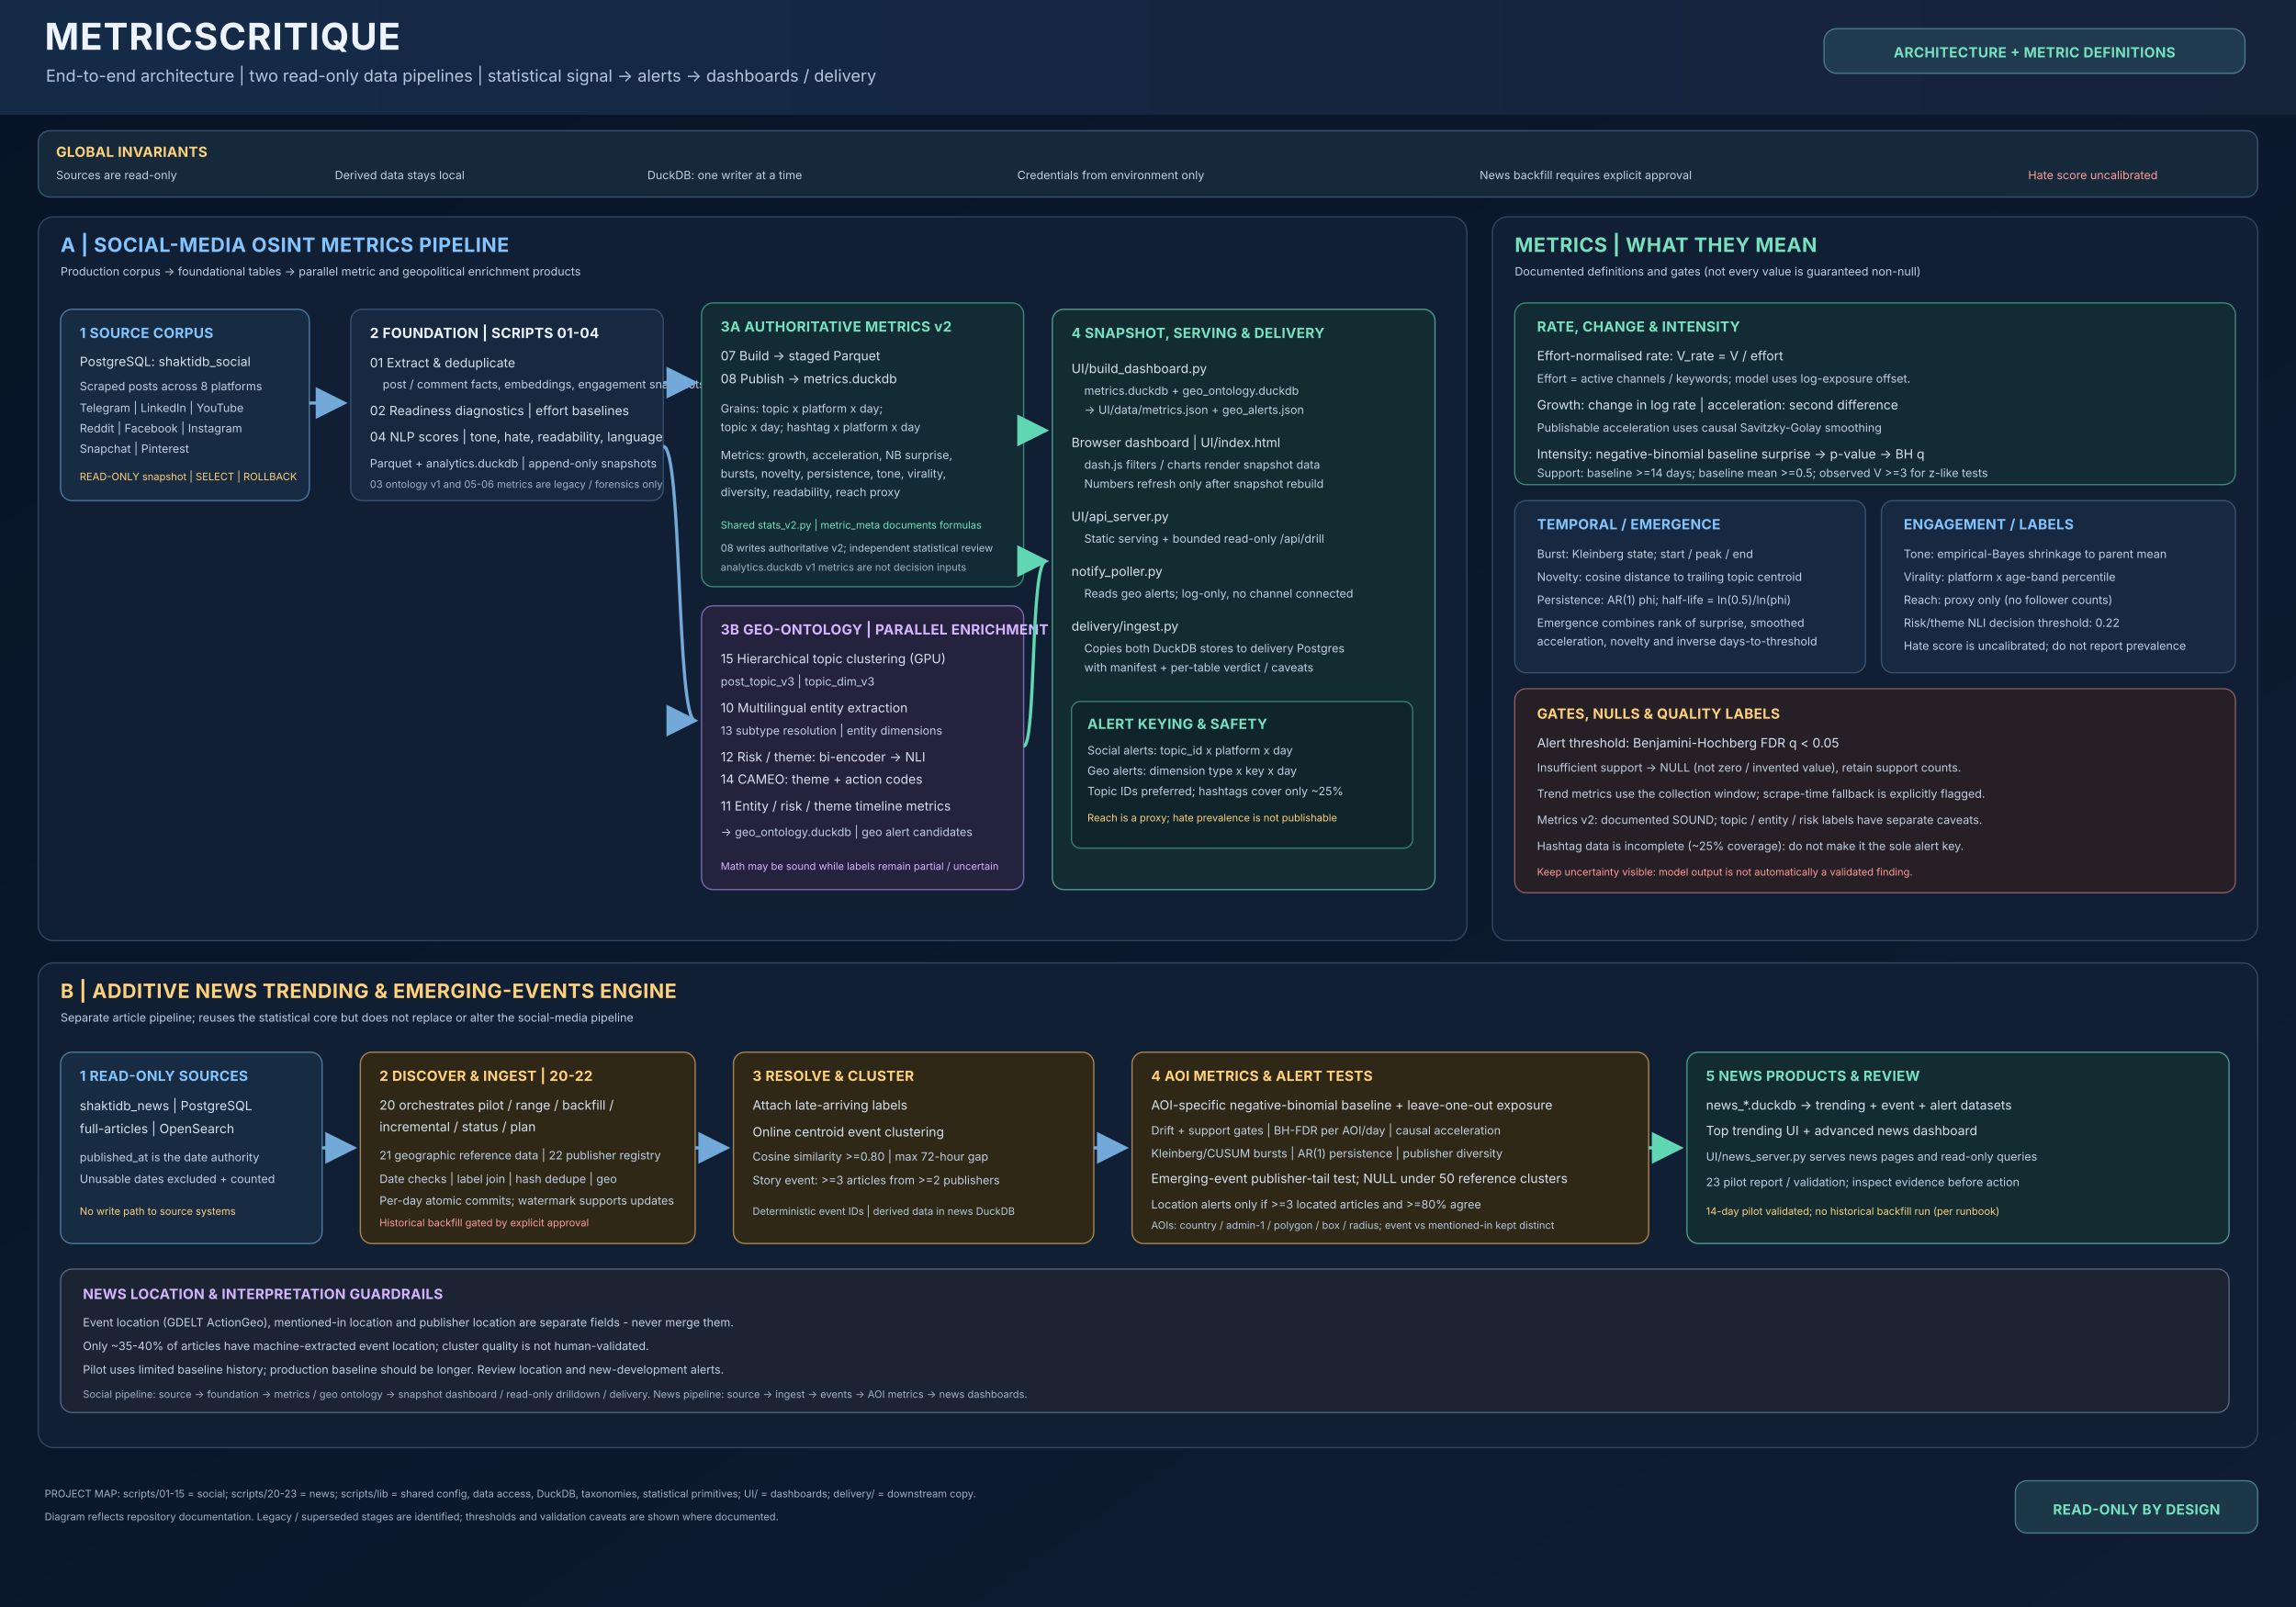
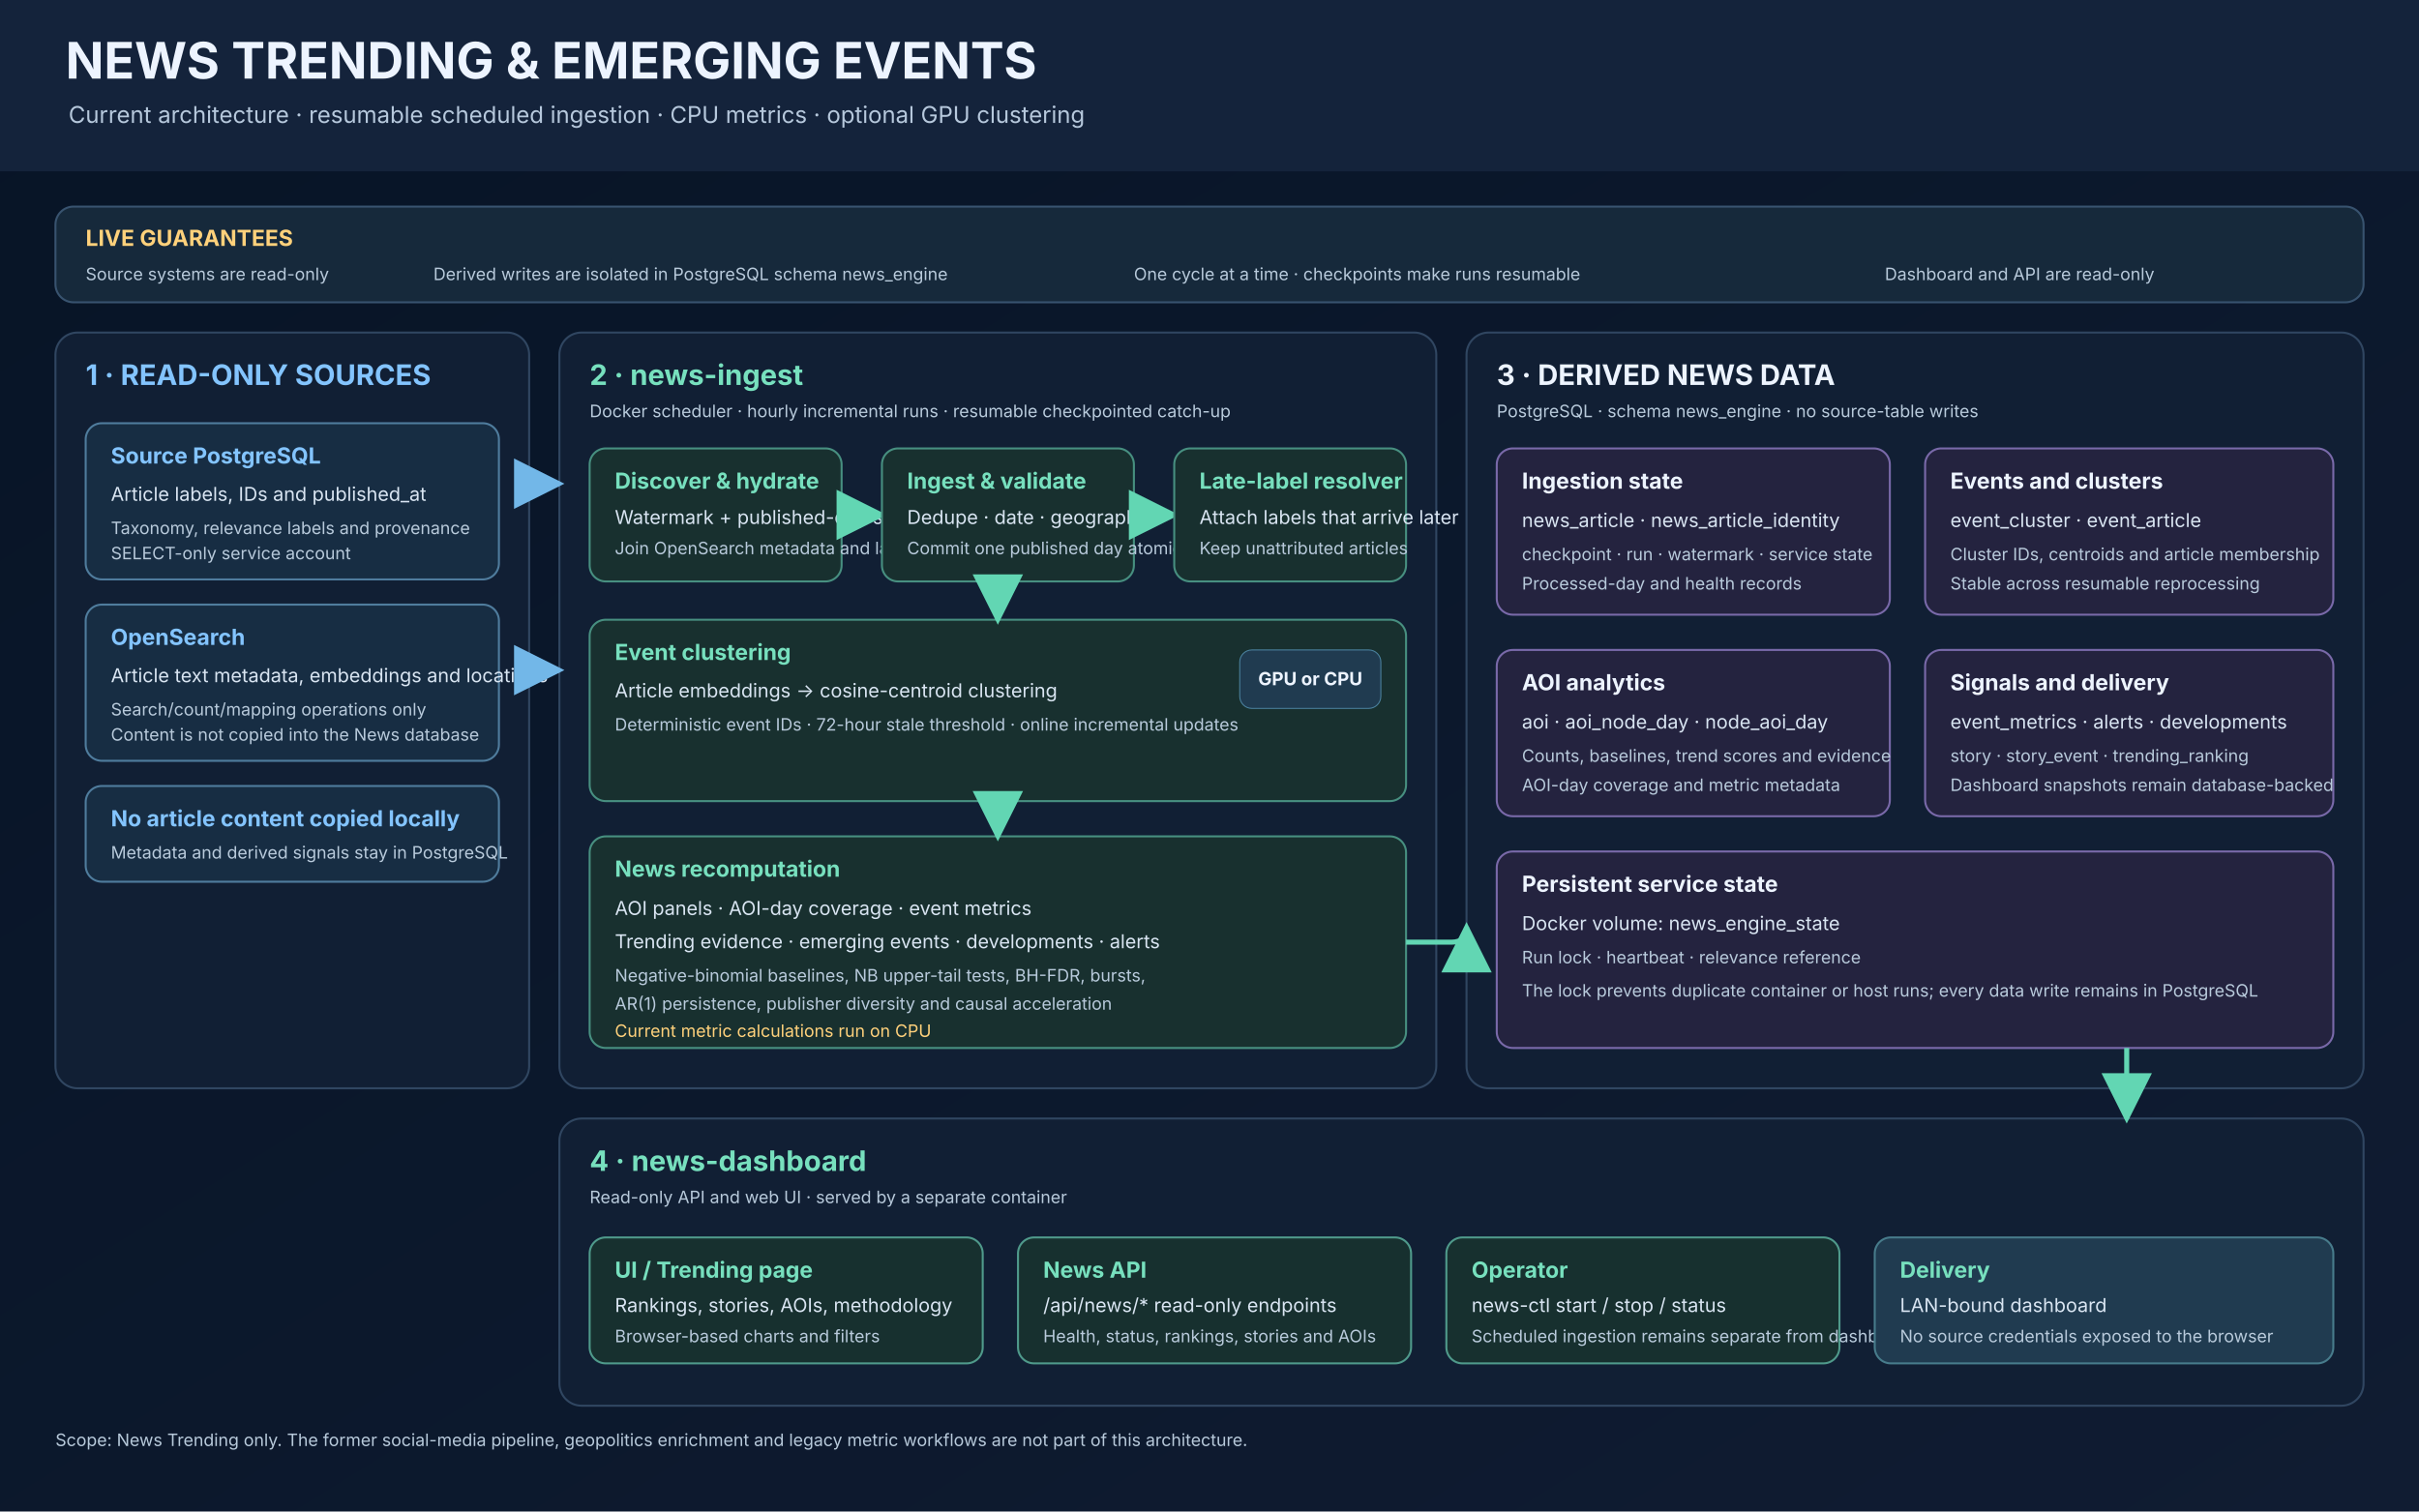
- <svg xmlns="http://www.w3.org/2000/svg" width="3600" height="2520" viewBox="0 0 3600 2520">
+ <svg xmlns="http://www.w3.org/2000/svg" width="2400" height="1500" viewBox="0 0 2400 1500">
  <defs>
    <linearGradient id="bg" x1="0" y1="0" x2="1" y2="1">
      <stop offset="0" stop-color="#071426" />
      <stop offset="1" stop-color="#101c32" />
    </linearGradient>
-     <linearGradient id="head" x1="0" y1="0" x2="1" y2="0">
-       <stop offset="0" stop-color="#142b48" />
-       <stop offset="1" stop-color="#17223b" />
-     </linearGradient>
    <marker id="arrow" markerWidth="12" markerHeight="12" refX="10" refY="6" orient="auto">
-       <path d="M1,1 L11,6 L1,11 Z" fill="#72a9d9" />
+       <path d="M1,1 L11,6 L1,11 Z" fill="#72b7e8" />
    </marker>
    <marker id="arrowGreen" markerWidth="12" markerHeight="12" refX="10" refY="6" orient="auto">
-       <path d="M1,1 L11,6 L1,11 Z" fill="#61d6b3" />
+       <path d="M1,1 L11,6 L1,11 Z" fill="#62d6b3" />
    </marker>
    <style>
-       text { font-family: Inter, "Segoe UI", Arial, sans-serif; fill: #edf4ff; }
-       .title { font-size: 58px; font-weight: 750; letter-spacing: 1.4px; }
-       .subtitle { font-size: 26px; fill: #b4c6dc; }
-       .section { font-size: 31px; font-weight: 750; letter-spacing: .7px; }
-       .label { font-size: 22px; font-weight: 700; letter-spacing: .4px; }
-       .body { font-size: 20px; fill: #d5e1ef; }
-       .small { font-size: 18px; fill: #bfd0e2; }
-       .tiny { font-size: 16px; fill: #b6c8dc; }
-       .muted { fill: #9fb2c8; }
-       .green { fill: #77e0be; }
-       .blue { fill: #83c4ff; }
-       .gold { fill: #ffd17b; }
-       .red { fill: #ff9b9b; }
-       .purple { fill: #d4b5ff; }
-       .panel { fill: #111f34; stroke: #304661; stroke-width: 2; }
-       .card { fill: #172941; stroke: #38536f; stroke-width: 2; }
-       .source { fill: #172b42; stroke: #4e789a; stroke-width: 2; }
-       .metric { fill: #132b34; stroke: #398a78; stroke-width: 2; }
-       .geo { fill: #25223d; stroke: #786ab0; stroke-width: 2; }
-       .news { fill: #302817; stroke: #aa8550; stroke-width: 2; }
-       .output { fill: #132c32; stroke: #4f9a8b; stroke-width: 2; }
-       .line { fill: none; stroke: #72a9d9; stroke-width: 5; marker-end: url(#arrow); }
-       .lineGreen { fill: none; stroke: #61d6b3; stroke-width: 5; marker-end: url(#arrowGreen); }
-       .dash { stroke-dasharray: 10 10; }
+       text { font-family: Inter, "Segoe UI", Arial, sans-serif; fill:#edf4ff; }
+       .title { font-size:50px; font-weight:750; }
+       .subtitle { font-size:23px; fill:#b6c8dc; }
+       .section { font-size:28px; font-weight:750; }
+       .label { font-size:22px; font-weight:700; }
+       .body { font-size:19px; fill:#d9e5f2; }
+       .small { font-size:17px; fill:#b8cadb; }
+       .panel { fill:#111f34; stroke:#304661; stroke-width:2; }
+       .card { fill:#172941; stroke:#3d5876; stroke-width:2; }
+       .source { fill:#172d43; stroke:#4f7c9d; stroke-width:2; }
+       .process { fill:#18302f; stroke:#478f80; stroke-width:2; }
+       .store { fill:#24233f; stroke:#7969a9; stroke-width:2; }
+       .output { fill:#17302f; stroke:#4f9a8b; stroke-width:2; }
+       .line { fill:none; stroke:#72b7e8; stroke-width:5; marker-end:url(#arrow); }
+       .lineGreen { fill:none; stroke:#62d6b3; stroke-width:5; marker-end:url(#arrowGreen); }
+       .green { fill:#77e0be; }
+       .blue { fill:#83c4ff; }
+       .gold { fill:#ffd17b; }
    </style>
  </defs>
-   <rect width="3600" height="2520" fill="url(#bg)" />
-   <rect x="0" y="0" width="3600" height="180" fill="url(#head)" />
-   <text x="70" y="78" class="title">METRICSCRITIQUE</text>
-   <text x="72" y="128" class="subtitle">End-to-end architecture | two read-only data pipelines | statistical signal -&gt; alerts -&gt; dashboards / delivery</text>
-   <rect x="2860" y="45" width="660" height="70" rx="20" fill="#203b50" stroke="#477b8b" stroke-width="2" />
-   <text x="3190" y="90" class="label green" text-anchor="middle">ARCHITECTURE + METRIC DEFINITIONS</text>
-   <rect x="60" y="205" width="3480" height="104" rx="18" fill="#16293b" stroke="#38536f" stroke-width="2" />
-   <text x="88" y="246" class="label gold">GLOBAL INVARIANTS</text>
-   <text x="88" y="281" class="small">Sources are read-only</text>
-   <text x="525" y="281" class="small">Derived data stays local</text>
-   <text x="1015" y="281" class="small">DuckDB: one writer at a time</text>
-   <text x="1595" y="281" class="small">Credentials from environment only</text>
-   <text x="2320" y="281" class="small">News backfill requires explicit approval</text>
-   <text x="3180" y="281" class="small red">Hate score uncalibrated</text>
-   <rect x="60" y="340" width="2240" height="1135" rx="24" class="panel" />
-   <text x="95" y="395" class="section blue">A | SOCIAL-MEDIA OSINT METRICS PIPELINE</text>
-   <text x="95" y="432" class="small">Production corpus -&gt; foundational tables -&gt; parallel metric and geopolitical enrichment products</text>
-   <rect x="95" y="485" width="390" height="300" rx="18" class="source" />
-   <text x="125" y="530" class="label blue">1  SOURCE CORPUS</text>
-   <text x="125" y="574" class="body">PostgreSQL: shaktidb_social</text>
-   <text x="125" y="612" class="small">Scraped posts across 8 platforms</text>
-   <text x="125" y="646" class="small">Telegram | LinkedIn | YouTube</text>
-   <text x="125" y="678" class="small">Reddit | Facebook | Instagram</text>
-   <text x="125" y="710" class="small">Snapchat | Pinterest</text>
-   <text x="125" y="753" class="tiny gold">READ-ONLY snapshot | SELECT | ROLLBACK</text>
-   <path d="M485 632 H540" class="line" />
-   <rect x="550" y="485" width="490" height="300" rx="18" class="card" />
-   <text x="580" y="530" class="label">2  FOUNDATION | SCRIPTS 01-04</text>
-   <text x="580" y="576" class="body">01 Extract &amp; deduplicate</text>
-   <text x="600" y="609" class="small">post / comment facts, embeddings, engagement snapshots</text>
-   <text x="580" y="651" class="body">02 Readiness diagnostics | effort baselines</text>
-   <text x="580" y="692" class="body">04 NLP scores | tone, hate, readability, language</text>
-   <text x="580" y="733" class="small">Parquet + analytics.duckdb | append-only snapshots</text>
-   <text x="580" y="765" class="tiny muted">03 ontology v1 and 05-06 metrics are legacy / forensics only</text>
-   <path d="M1040 600 H1090" class="line" />
-   <path d="M1040 700 C1070 700 1060 1130 1090 1130" class="line" />
-   <rect x="1100" y="475" width="505" height="445" rx="18" class="metric" />
-   <text x="1130" y="520" class="label green">3A  AUTHORITATIVE METRICS v2</text>
-   <text x="1130" y="565" class="body">07 Build -&gt; staged Parquet</text>
-   <text x="1130" y="601" class="body">08 Publish -&gt; metrics.duckdb</text>
-   <text x="1130" y="647" class="small">Grains: topic x platform x day;</text>
-   <text x="1130" y="676" class="small">topic x day; hashtag x platform x day</text>
-   <text x="1130" y="720" class="small">Metrics: growth, acceleration, NB surprise,</text>
-   <text x="1130" y="749" class="small">bursts, novelty, persistence, tone, virality,</text>
-   <text x="1130" y="778" class="small">diversity, readability, reach proxy</text>
-   <text x="1130" y="829" class="tiny green">Shared stats_v2.py | metric_meta documents formulas</text>
-   <text x="1130" y="865" class="tiny">08 writes authoritative v2; independent statistical review</text>
-   <text x="1130" y="895" class="tiny muted">analytics.duckdb v1 metrics are not decision inputs</text>
-   <rect x="1100" y="950" width="505" height="445" rx="18" class="geo" />
-   <text x="1130" y="995" class="label purple">3B  GEO-ONTOLOGY | PARALLEL ENRICHMENT</text>
-   <text x="1130" y="1040" class="body">15 Hierarchical topic clustering (GPU)</text>
-   <text x="1130" y="1075" class="small">post_topic_v3 | topic_dim_v3</text>
-   <text x="1130" y="1117" class="body">10 Multilingual entity extraction</text>
-   <text x="1130" y="1152" class="small">13 subtype resolution | entity dimensions</text>
-   <text x="1130" y="1194" class="body">12 Risk / theme: bi-encoder -&gt; NLI</text>
-   <text x="1130" y="1229" class="body">14 CAMEO: theme + action codes</text>
-   <text x="1130" y="1271" class="body">11 Entity / risk / theme timeline metrics</text>
-   <text x="1130" y="1311" class="small">-&gt; geo_ontology.duckdb | geo alert candidates</text>
-   <text x="1130" y="1364" class="tiny purple">Math may be sound while labels remain partial / uncertain</text>
-   <path d="M1605 675 H1640" class="lineGreen" />
-   <path d="M1605 1170 C1625 1170 1615 880 1640 880" class="lineGreen" />
-   <rect x="1650" y="485" width="600" height="910" rx="18" class="output" />
-   <text x="1680" y="530" class="label green">4  SNAPSHOT, SERVING &amp; DELIVERY</text>
-   <text x="1680" y="585" class="body">UI/build_dashboard.py</text>
-   <text x="1700" y="619" class="small">metrics.duckdb + geo_ontology.duckdb</text>
-   <text x="1700" y="649" class="small">-&gt; UI/data/metrics.json + geo_alerts.json</text>
-   <text x="1680" y="701" class="body">Browser dashboard | UI/index.html</text>
-   <text x="1700" y="735" class="small">dash.js filters / charts render snapshot data</text>
-   <text x="1700" y="765" class="small">Numbers refresh only after snapshot rebuild</text>
-   <text x="1680" y="817" class="body">UI/api_server.py</text>
-   <text x="1700" y="851" class="small">Static serving + bounded read-only /api/drill</text>
-   <text x="1680" y="903" class="body">notify_poller.py</text>
-   <text x="1700" y="937" class="small">Reads geo alerts; log-only, no channel connected</text>
-   <text x="1680" y="989" class="body">delivery/ingest.py</text>
-   <text x="1700" y="1023" class="small">Copies both DuckDB stores to delivery Postgres</text>
-   <text x="1700" y="1053" class="small">with manifest + per-table verdict / caveats</text>
-   <rect x="1680" y="1100" width="535" height="230" rx="14" fill="#10252b" stroke="#397f71" stroke-width="2" />
-   <text x="1705" y="1143" class="label green">ALERT KEYING &amp; SAFETY</text>
-   <text x="1705" y="1183" class="small">Social alerts: topic_id x platform x day</text>
-   <text x="1705" y="1215" class="small">Geo alerts: dimension type x key x day</text>
-   <text x="1705" y="1247" class="small">Topic IDs preferred; hashtags cover only ~25%</text>
-   <text x="1705" y="1288" class="tiny gold">Reach is a proxy; hate prevalence is not publishable</text>
-   <rect x="2340" y="340" width="1200" height="1135" rx="24" class="panel" />
-   <text x="2375" y="395" class="section green">METRICS | WHAT THEY MEAN</text>
-   <text x="2375" y="432" class="small">Documented definitions and gates (not every value is guaranteed non-null)</text>
-   <rect x="2375" y="475" width="1130" height="285" rx="18" class="metric" />
-   <text x="2410" y="520" class="label green">RATE, CHANGE &amp; INTENSITY</text>
-   <text x="2410" y="565" class="body">Effort-normalised rate: V_rate = V / effort</text>
-   <text x="2410" y="600" class="small">Effort = active channels / keywords; model uses log-exposure offset.</text>
-   <text x="2410" y="642" class="body">Growth: change in log rate | acceleration: second difference</text>
-   <text x="2410" y="677" class="small">Publishable acceleration uses causal Savitzky-Golay smoothing</text>
-   <text x="2410" y="719" class="body">Intensity: negative-binomial baseline surprise -&gt; p-value -&gt; BH q</text>
-   <text x="2410" y="748" class="small">Support: baseline &gt;=14 days; baseline mean &gt;=0.5; observed V &gt;=3 for z-like tests</text>
-   <rect x="2375" y="785" width="550" height="270" rx="18" class="card" />
-   <text x="2410" y="830" class="label blue">TEMPORAL / EMERGENCE</text>
-   <text x="2410" y="875" class="small">Burst: Kleinberg state; start / peak / end</text>
-   <text x="2410" y="911" class="small">Novelty: cosine distance to trailing topic centroid</text>
-   <text x="2410" y="947" class="small">Persistence: AR(1) phi; half-life = ln(0.5)/ln(phi)</text>
-   <text x="2410" y="983" class="small">Emergence combines rank of surprise, smoothed</text>
-   <text x="2410" y="1012" class="small">acceleration, novelty and inverse days-to-threshold</text>
-   <rect x="2950" y="785" width="555" height="270" rx="18" class="card" />
-   <text x="2985" y="830" class="label blue">ENGAGEMENT / LABELS</text>
-   <text x="2985" y="875" class="small">Tone: empirical-Bayes shrinkage to parent mean</text>
-   <text x="2985" y="911" class="small">Virality: platform x age-band percentile</text>
-   <text x="2985" y="947" class="small">Reach: proxy only (no follower counts)</text>
-   <text x="2985" y="983" class="small">Risk/theme NLI decision threshold: 0.22</text>
-   <text x="2985" y="1019" class="small">Hate score is uncalibrated; do not report prevalence</text>
-   <rect x="2375" y="1080" width="1130" height="320" rx="18" fill="#261f25" stroke="#8b5962" stroke-width="2" />
-   <text x="2410" y="1127" class="label gold">GATES, NULLS &amp; QUALITY LABELS</text>
-   <text x="2410" y="1172" class="body">Alert threshold: Benjamini-Hochberg FDR q &lt; 0.05</text>
-   <text x="2410" y="1210" class="small">Insufficient support -&gt; NULL (not zero / invented value), retain support counts.</text>
-   <text x="2410" y="1251" class="small">Trend metrics use the collection window; scrape-time fallback is explicitly flagged.</text>
-   <text x="2410" y="1292" class="small">Metrics v2: documented SOUND; topic / entity / risk labels have separate caveats.</text>
-   <text x="2410" y="1333" class="small">Hashtag data is incomplete (~25% coverage): do not make it the sole alert key.</text>
-   <text x="2410" y="1373" class="tiny red">Keep uncertainty visible: model output is not automatically a validated finding.</text>
-   <rect x="60" y="1510" width="3480" height="760" rx="24" class="panel" />
-   <text x="95" y="1565" class="section gold">B | ADDITIVE NEWS TRENDING &amp; EMERGING-EVENTS ENGINE</text>
-   <text x="95" y="1602" class="small">Separate article pipeline; reuses the statistical core but does not replace or alter the social-media pipeline</text>
-   <rect x="95" y="1650" width="410" height="300" rx="18" class="source" />
-   <text x="125" y="1695" class="label blue">1  READ-ONLY SOURCES</text>
-   <text x="125" y="1741" class="body">shaktidb_news | PostgreSQL</text>
-   <text x="125" y="1777" class="body">full-articles | OpenSearch</text>
-   <text x="125" y="1821" class="small">published_at is the date authority</text>
-   <text x="125" y="1855" class="small">Unusable dates excluded + counted</text>
-   <text x="125" y="1905" class="tiny gold">No write path to source systems</text>
-   <path d="M505 1800 H555" class="line" />
-   <rect x="565" y="1650" width="525" height="300" rx="18" class="news" />
-   <text x="595" y="1695" class="label gold">2  DISCOVER &amp; INGEST | 20-22</text>
-   <text x="595" y="1740" class="body">20 orchestrates pilot / range / backfill /</text>
-   <text x="595" y="1774" class="body">incremental / status / plan</text>
-   <text x="595" y="1818" class="small">21 geographic reference data | 22 publisher registry</text>
-   <text x="595" y="1855" class="small">Date checks | label join | hash dedupe | geo</text>
-   <text x="595" y="1889" class="small">Per-day atomic commits; watermark supports updates</text>
-   <text x="595" y="1923" class="tiny red">Historical backfill gated by explicit approval</text>
-   <path d="M1090 1800 H1140" class="line" />
-   <rect x="1150" y="1650" width="565" height="300" rx="18" class="news" />
-   <text x="1180" y="1695" class="label gold">3  RESOLVE &amp; CLUSTER</text>
-   <text x="1180" y="1740" class="body">Attach late-arriving labels</text>
-   <text x="1180" y="1782" class="body">Online centroid event clustering</text>
-   <text x="1180" y="1820" class="small">Cosine similarity &gt;=0.80 | max 72-hour gap</text>
-   <text x="1180" y="1857" class="small">Story event: &gt;=3 articles from &gt;=2 publishers</text>
-   <text x="1180" y="1905" class="tiny">Deterministic event IDs | derived data in news DuckDB</text>
-   <path d="M1715 1800 H1765" class="line" />
-   <rect x="1775" y="1650" width="810" height="300" rx="18" class="news" />
-   <text x="1805" y="1695" class="label gold">4  AOI METRICS &amp; ALERT TESTS</text>
-   <text x="1805" y="1740" class="body">AOI-specific negative-binomial baseline + leave-one-out exposure</text>
-   <text x="1805" y="1779" class="small">Drift + support gates | BH-FDR per AOI/day | causal acceleration</text>
-   <text x="1805" y="1815" class="small">Kleinberg/CUSUM bursts | AR(1) persistence | publisher diversity</text>
-   <text x="1805" y="1855" class="body">Emerging-event publisher-tail test; NULL under 50 reference clusters</text>
-   <text x="1805" y="1895" class="small">Location alerts only if &gt;=3 located articles and &gt;=80% agree</text>
-   <text x="1805" y="1927" class="tiny">AOIs: country / admin-1 / polygon / box / radius; event vs mentioned-in kept distinct</text>
-   <path d="M2585 1800 H2635" class="lineGreen" />
-   <rect x="2645" y="1650" width="850" height="300" rx="18" class="output" />
-   <text x="2675" y="1695" class="label green">5  NEWS PRODUCTS &amp; REVIEW</text>
-   <text x="2675" y="1740" class="body">news_*.duckdb -&gt; trending + event + alert datasets</text>
-   <text x="2675" y="1780" class="body">Top trending UI + advanced news dashboard</text>
-   <text x="2675" y="1820" class="small">UI/news_server.py serves news pages and read-only queries</text>
-   <text x="2675" y="1860" class="small">23 pilot report / validation; inspect evidence before action</text>
-   <text x="2675" y="1905" class="tiny gold">14-day pilot validated; no historical backfill run (per runbook)</text>
-   <rect x="95" y="1990" width="3400" height="225" rx="18" fill="#1c2434" stroke="#53657d" stroke-width="2" />
-   <text x="130" y="2037" class="label purple">NEWS LOCATION &amp; INTERPRETATION GUARDRAILS</text>
-   <text x="130" y="2080" class="small">Event location (GDELT ActionGeo), mentioned-in location and publisher location are separate fields - never merge them.</text>
-   <text x="130" y="2117" class="small">Only ~35-40% of articles have machine-extracted event location; cluster quality is not human-validated.</text>
-   <text x="130" y="2154" class="small">Pilot uses limited baseline history; production baseline should be longer. Review location and new-development alerts.</text>
-   <text x="130" y="2192" class="tiny muted">Social pipeline: source -&gt; foundation -&gt; metrics / geo ontology -&gt; snapshot dashboard / read-only drilldown / delivery. News pipeline: source -&gt; ingest -&gt; events -&gt; AOI metrics -&gt; news dashboards.</text>
-   <text x="70" y="2348" class="tiny muted">PROJECT MAP: scripts/01-15 = social; scripts/20-23 = news; scripts/lib = shared config, data access, DuckDB, taxonomies, statistical primitives; UI/ = dashboards; delivery/ = downstream copy.</text>
-   <text x="70" y="2384" class="tiny muted">Diagram reflects repository documentation. Legacy / superseded stages are identified; thresholds and validation caveats are shown where documented.</text>
-   <rect x="3160" y="2322" width="380" height="82" rx="18" fill="#1b3748" stroke="#477b8b" stroke-width="2" />
-   <text x="3350" y="2375" class="label green" text-anchor="middle">READ-ONLY BY DESIGN</text>
+   <rect width="2400" height="1500" fill="url(#bg)" />
+   <rect width="2400" height="170" fill="#14233b" />
+   <text x="65" y="78" class="title">NEWS TRENDING &amp; EMERGING EVENTS</text>
+   <text x="68" y="122" class="subtitle">Current architecture · resumable scheduled ingestion · CPU metrics · optional GPU clustering</text>
+   <rect x="55" y="205" width="2290" height="95" rx="18" fill="#16293b" stroke="#38536f" stroke-width="2" />
+   <text x="85" y="244" class="label gold">LIVE GUARANTEES</text>
+   <text x="85" y="278" class="small">Source systems are read-only</text>
+   <text x="430" y="278" class="small">Derived writes are isolated in PostgreSQL schema news_engine</text>
+   <text x="1125" y="278" class="small">One cycle at a time · checkpoints make runs resumable</text>
+   <text x="1870" y="278" class="small">Dashboard and API are read-only</text>
+   <rect x="55" y="330" width="470" height="750" rx="22" class="panel" />
+   <text x="85" y="382" class="section blue">1 · READ-ONLY SOURCES</text>
+   <rect x="85" y="420" width="410" height="155" rx="16" class="source" />
+   <text x="110" y="460" class="label blue">Source PostgreSQL</text>
+   <text x="110" y="497" class="body">Article labels, IDs and published_at</text>
+   <text x="110" y="530" class="small">Taxonomy, relevance labels and provenance</text>
+   <text x="110" y="555" class="small">SELECT-only service account</text>
+   <rect x="85" y="600" width="410" height="155" rx="16" class="source" />
+   <text x="110" y="640" class="label blue">OpenSearch</text>
+   <text x="110" y="677" class="body">Article text metadata, embeddings and locations</text>
+   <text x="110" y="710" class="small">Search/count/mapping operations only</text>
+   <text x="110" y="735" class="small">Content is not copied into the News database</text>
+   <rect x="85" y="780" width="410" height="95" rx="16" class="source" />
+   <text x="110" y="820" class="label blue">No article content copied locally</text>
+   <text x="110" y="852" class="small">Metadata and derived signals stay in PostgreSQL</text>
+   <rect x="555" y="330" width="870" height="750" rx="22" class="panel" />
+   <text x="585" y="382" class="section green">2 · news-ingest</text>
+   <text x="585" y="414" class="small">Docker scheduler · hourly incremental runs · resumable checkpointed catch-up</text>
+   <rect x="585" y="445" width="250" height="132" rx="16" class="process" />
+   <text x="610" y="485" class="label green">Discover &amp; hydrate</text>
+   <text x="610" y="520" class="body">Watermark + published-day scan</text>
+   <text x="610" y="550" class="small">Join OpenSearch metadata and labels</text>
+   <path d="M835 511 H875" class="lineGreen" />
+   <rect x="875" y="445" width="250" height="132" rx="16" class="process" />
+   <text x="900" y="485" class="label green">Ingest &amp; validate</text>
+   <text x="900" y="520" class="body">Dedupe · date · geography</text>
+   <text x="900" y="550" class="small">Commit one published day atomically</text>
+   <path d="M1125 511 H1165" class="lineGreen" />
+   <rect x="1165" y="445" width="230" height="132" rx="16" class="process" />
+   <text x="1190" y="485" class="label green">Late-label resolver</text>
+   <text x="1190" y="520" class="body">Attach labels that arrive later</text>
+   <text x="1190" y="550" class="small">Keep unattributed articles</text>
+   <rect x="585" y="615" width="810" height="180" rx="16" class="process" />
+   <text x="610" y="655" class="label green">Event clustering</text>
+   <text x="610" y="692" class="body">Article embeddings → cosine-centroid clustering</text>
+   <text x="610" y="725" class="small">Deterministic event IDs · 72-hour stale threshold · online incremental updates</text>
+   <rect x="1230" y="645" width="140" height="58" rx="12" fill="#203b50" stroke="#4b829f" />
+   <text x="1300" y="680" font-size="18px" font-weight="700" text-anchor="middle">GPU or CPU</text>
+   <rect x="585" y="830" width="810" height="210" rx="16" class="process" />
+   <text x="610" y="870" class="label green">News recomputation</text>
+   <text x="610" y="908" class="body">AOI panels · AOI-day coverage · event metrics</text>
+   <text x="610" y="941" class="body">Trending evidence · emerging events · developments · alerts</text>
+   <text x="610" y="974" class="small">Negative-binomial baselines, NB upper-tail tests, BH-FDR, bursts,</text>
+   <text x="610" y="1002" class="small">AR(1) persistence, publisher diversity and causal acceleration</text>
+   <text x="610" y="1029" class="small gold">Current metric calculations run on CPU</text>
+   <path d="M990 577 V615" class="lineGreen" />
+   <path d="M990 795 V830" class="lineGreen" />
+   <rect x="1455" y="330" width="890" height="750" rx="22" class="panel" />
+   <text x="1485" y="382" class="section">3 · DERIVED NEWS DATA</text>
+   <text x="1485" y="414" class="small">PostgreSQL · schema news_engine · no source-table writes</text>
+   <rect x="1485" y="445" width="390" height="165" rx="16" class="store" />
+   <text x="1510" y="485" class="label">Ingestion state</text>
+   <text x="1510" y="523" class="body">news_article · news_article_identity</text>
+   <text x="1510" y="556" class="small">checkpoint · run · watermark · service state</text>
+   <text x="1510" y="585" class="small">Processed-day and health records</text>
+   <rect x="1910" y="445" width="405" height="165" rx="16" class="store" />
+   <text x="1935" y="485" class="label">Events and clusters</text>
+   <text x="1935" y="523" class="body">event_cluster · event_article</text>
+   <text x="1935" y="556" class="small">Cluster IDs, centroids and article membership</text>
+   <text x="1935" y="585" class="small">Stable across resumable reprocessing</text>
+   <rect x="1485" y="645" width="390" height="165" rx="16" class="store" />
+   <text x="1510" y="685" class="label">AOI analytics</text>
+   <text x="1510" y="723" class="body">aoi · aoi_node_day · node_aoi_day</text>
+   <text x="1510" y="756" class="small">Counts, baselines, trend scores and evidence</text>
+   <text x="1510" y="785" class="small">AOI-day coverage and metric metadata</text>
+   <rect x="1910" y="645" width="405" height="165" rx="16" class="store" />
+   <text x="1935" y="685" class="label">Signals and delivery</text>
+   <text x="1935" y="723" class="body">event_metrics · alerts · developments</text>
+   <text x="1935" y="756" class="small">story · story_event · trending_ranking</text>
+   <text x="1935" y="785" class="small">Dashboard snapshots remain database-backed</text>
+   <rect x="1485" y="845" width="830" height="195" rx="16" class="store" />
+   <text x="1510" y="885" class="label">Persistent service state</text>
+   <text x="1510" y="923" class="body">Docker volume: news_engine_state</text>
+   <text x="1510" y="956" class="small">Run lock · heartbeat · relevance reference</text>
+   <text x="1510" y="989" class="small">The lock prevents duplicate container or host runs; every data write remains in PostgreSQL</text>
+   <path d="M1395 935 H1440 Q1455 935 1455 920" class="lineGreen" />
+   <rect x="555" y="1110" width="1790" height="285" rx="22" class="panel" />
+   <text x="585" y="1162" class="section green">4 · news-dashboard</text>
+   <text x="585" y="1194" class="small">Read-only API and web UI · served by a separate container</text>
+   <rect x="585" y="1228" width="390" height="125" rx="16" class="output" />
+   <text x="610" y="1268" class="label green">UI / Trending page</text>
+   <text x="610" y="1302" class="body">Rankings, stories, AOIs, methodology</text>
+   <text x="610" y="1332" class="small">Browser-based charts and filters</text>
+   <rect x="1010" y="1228" width="390" height="125" rx="16" class="output" />
+   <text x="1035" y="1268" class="label green">News API</text>
+   <text x="1035" y="1302" class="body">/api/news/* read-only endpoints</text>
+   <text x="1035" y="1332" class="small">Health, status, rankings, stories and AOIs</text>
+   <rect x="1435" y="1228" width="390" height="125" rx="16" class="output" />
+   <text x="1460" y="1268" class="label green">Operator</text>
+   <text x="1460" y="1302" class="body">news-ctl start / stop / status</text>
+   <text x="1460" y="1332" class="small">Scheduled ingestion remains separate from dashboard</text>
+   <rect x="1860" y="1228" width="455" height="125" rx="16" fill="#203b50" stroke="#477b8b" stroke-width="2" />
+   <text x="1885" y="1268" class="label green">Delivery</text>
+   <text x="1885" y="1302" class="body">LAN-bound dashboard</text>
+   <text x="1885" y="1332" class="small">No source credentials exposed to the browser</text>
+   <path d="M525 480 H555" class="line" />
+   <path d="M525 665 H555" class="line" />
+   <path d="M2110 1040 V1110" class="lineGreen" />
+   <text x="55" y="1435" class="small">Scope: News Trending only. The former social-media pipeline, geopolitics enrichment and legacy metric workflows are not part of this architecture.</text>
</svg>
